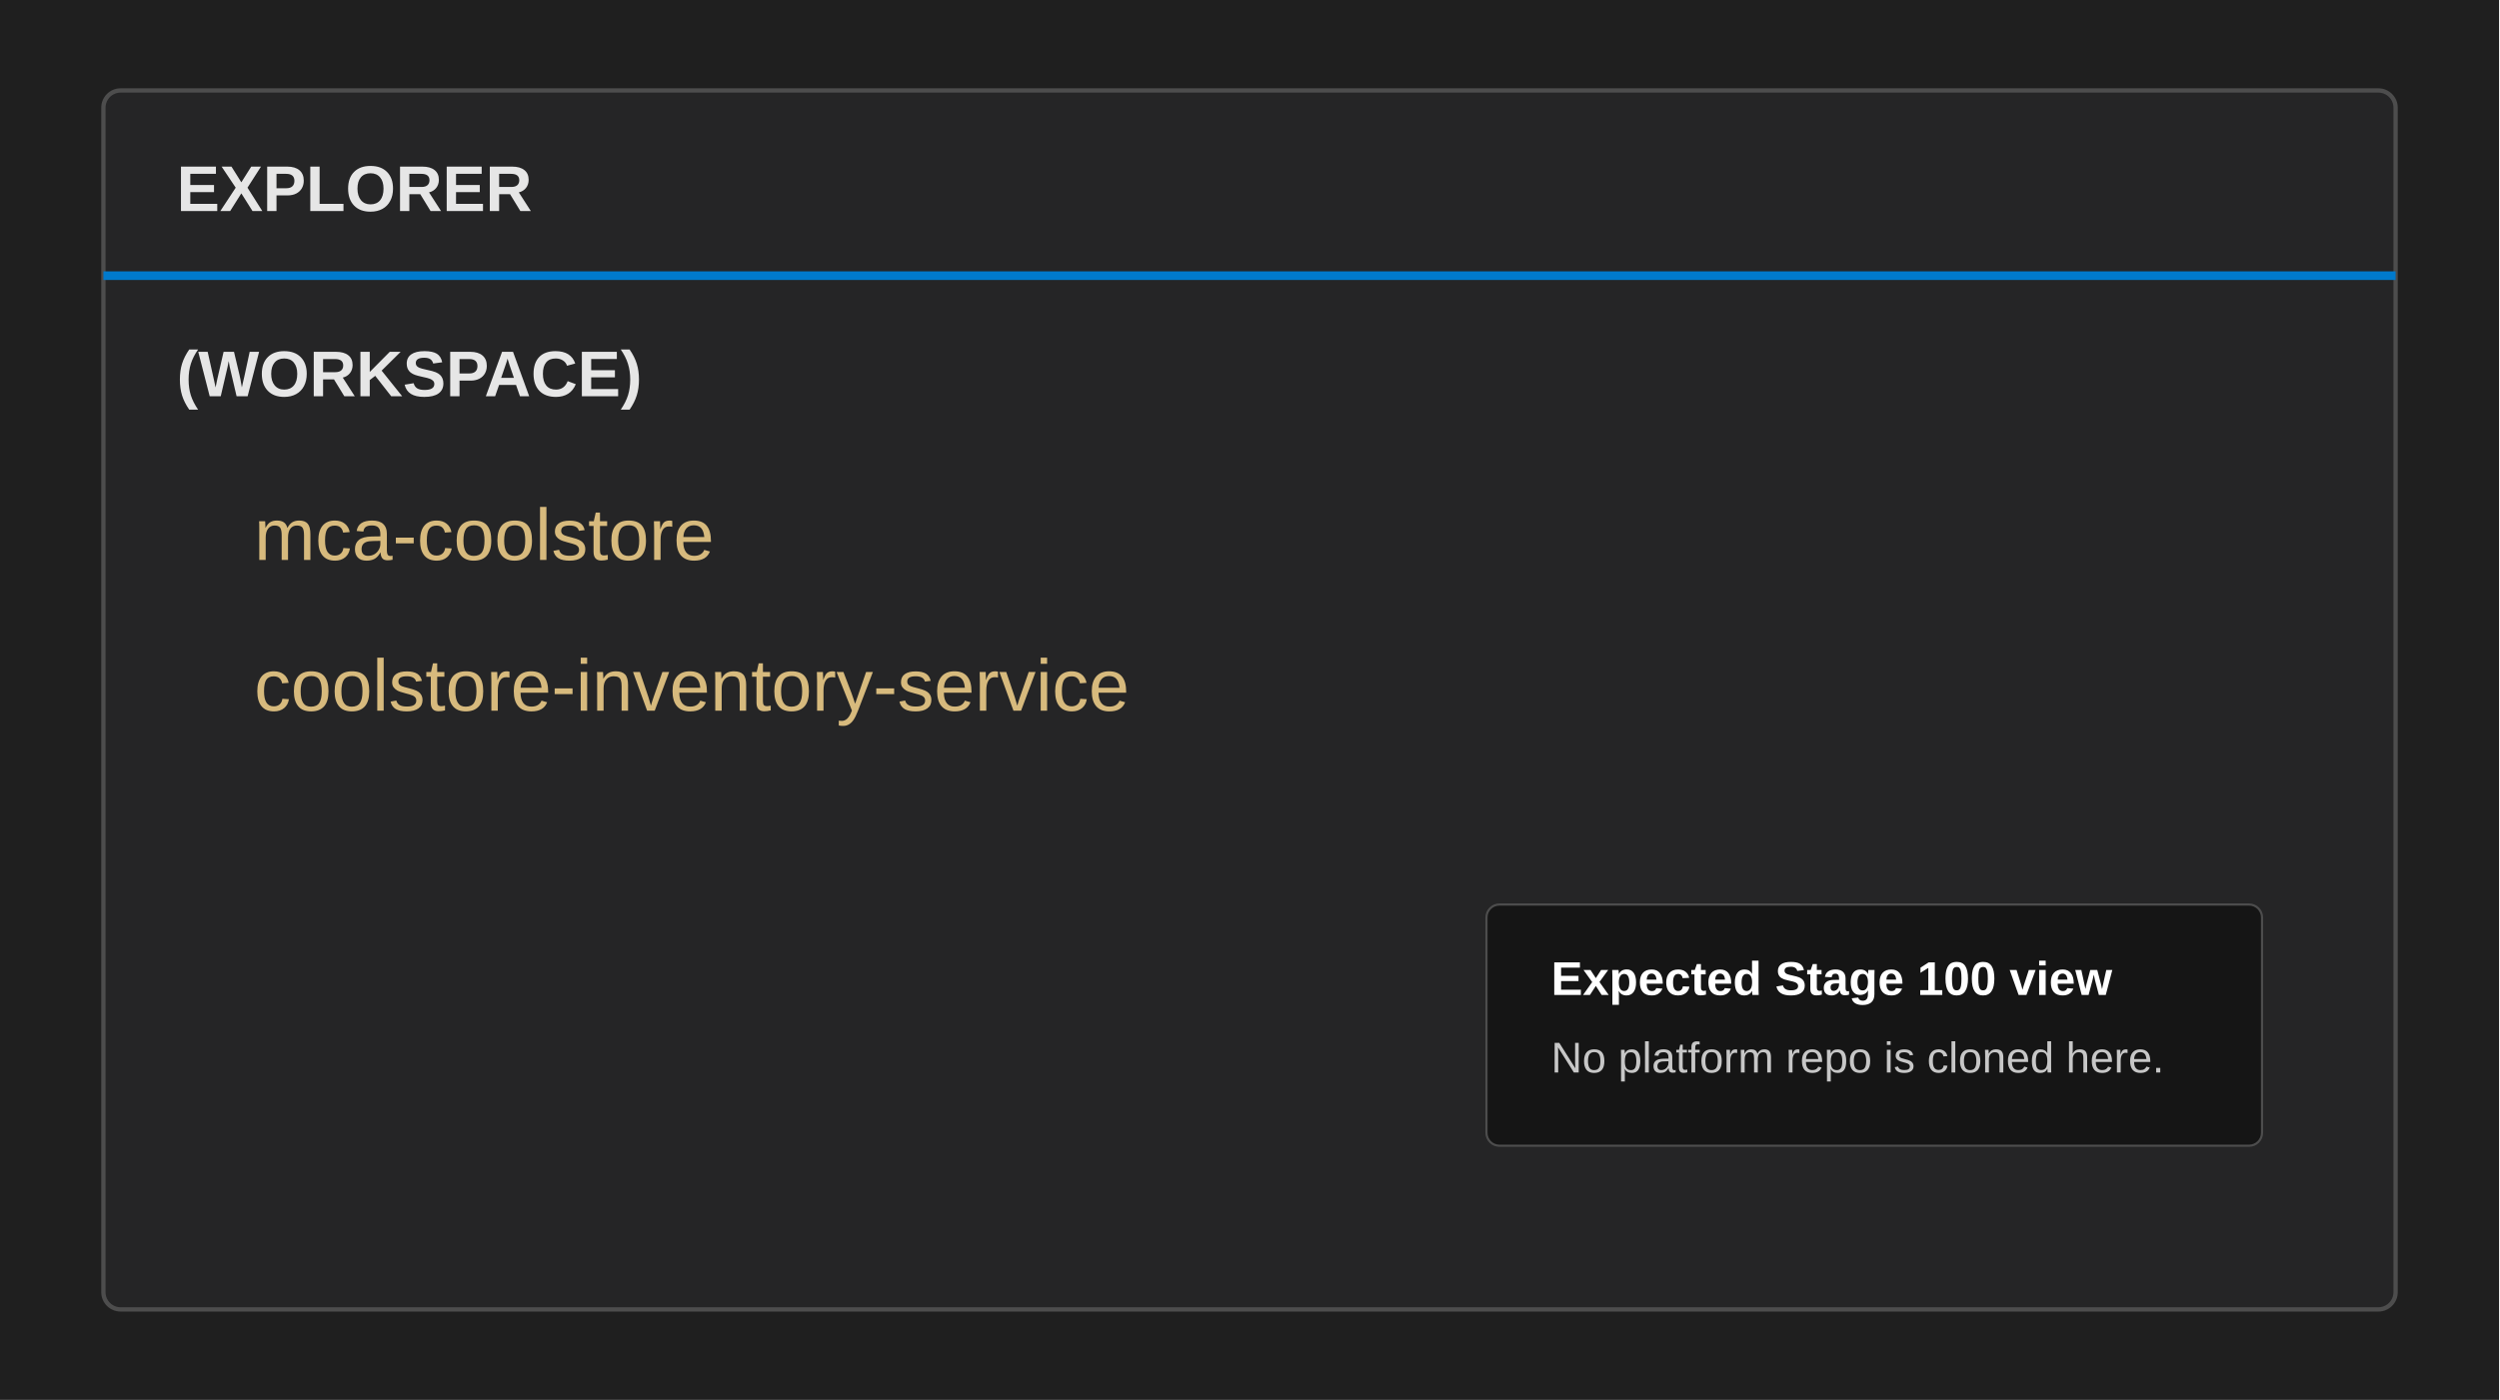
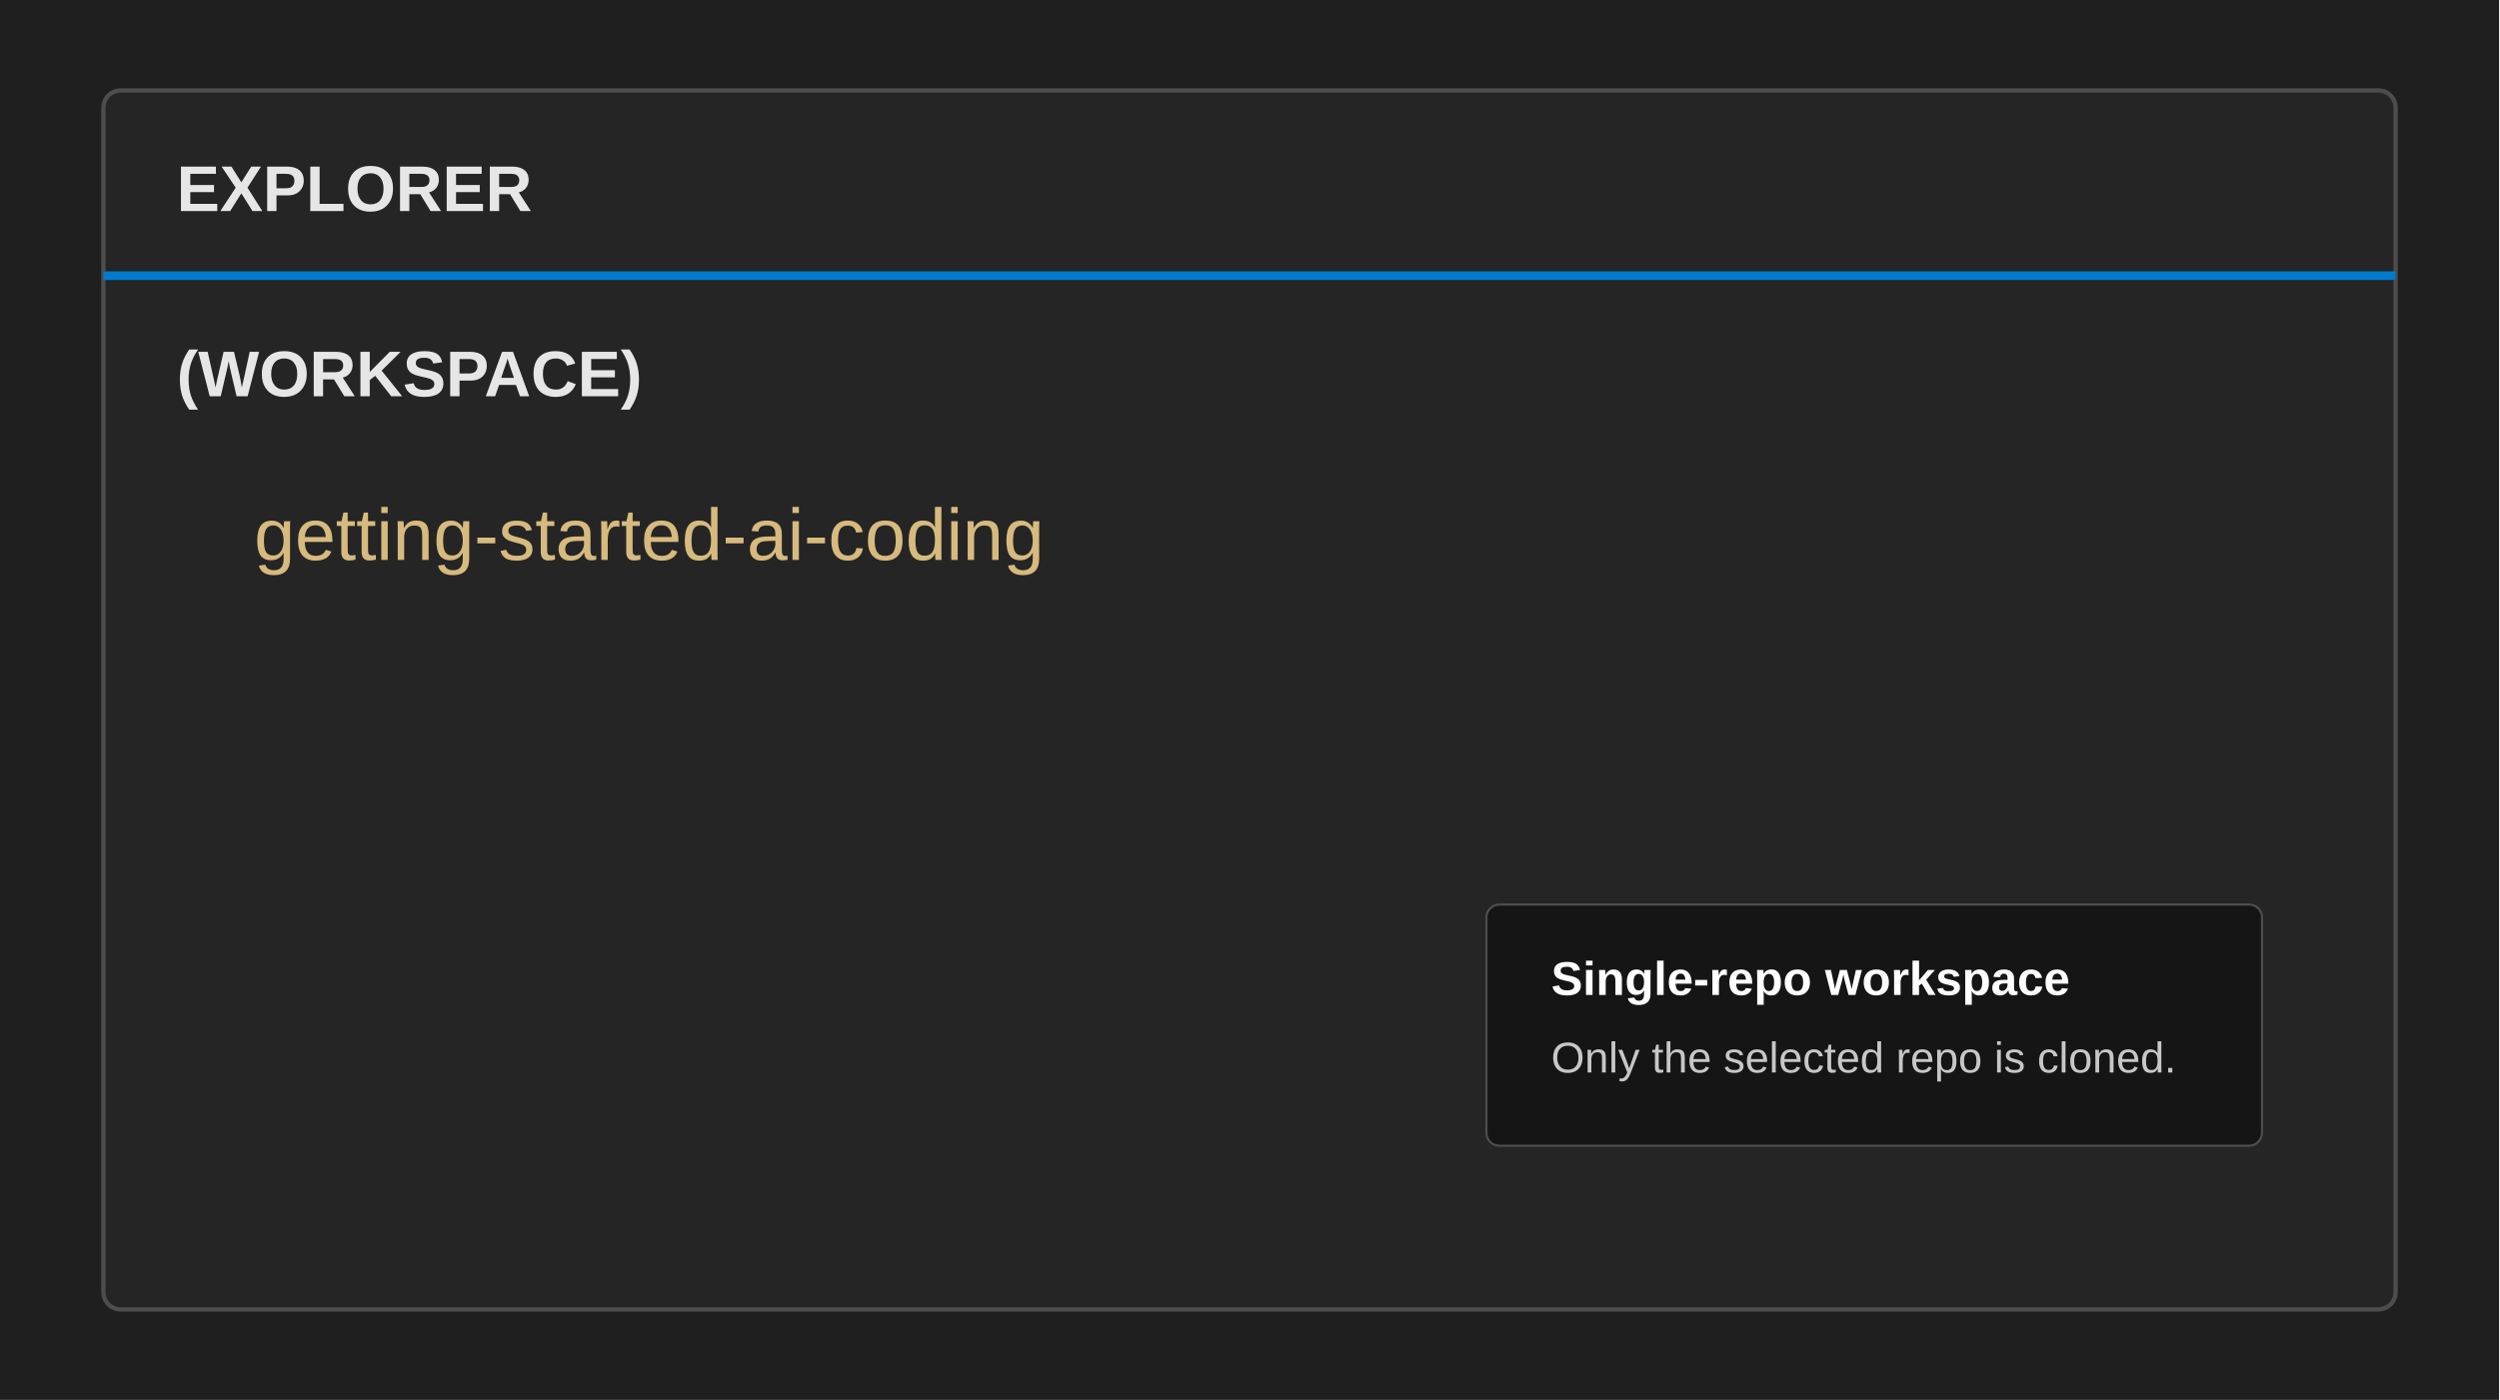
<svg xmlns="http://www.w3.org/2000/svg" width="1160" height="650" viewBox="0 0 1160 650" role="img" aria-labelledby="title desc">
  <rect width="1160" height="650" fill="#1f1f1f" />
  <rect x="48" y="42" width="1064" height="566" rx="8" fill="#252526" stroke="#4d4d4d" stroke-width="2" />
  <text x="82" y="98" font-family="Arial, sans-serif" font-size="30" fill="#e6e6e6" font-weight="700">EXPLORER</text>
  <line x1="48" y1="128" x2="1112" y2="128" stroke="#007acc" stroke-width="4" />
  <text x="82" y="184" font-family="Arial, sans-serif" font-size="30" fill="#e6e6e6" font-weight="700">(WORKSPACE)</text>
  <g font-family="Arial, sans-serif" font-size="34">
-     <text x="118" y="260" fill="#d7ba7d">mca-coolstore</text>
-     <text x="118" y="330" fill="#d7ba7d">coolstore-inventory-service</text>
+     <text x="118" y="260" fill="#d7ba7d">getting-started-ai-coding</text>
  </g>
  <rect x="690" y="420" width="360" height="112" rx="6" fill="#151515" stroke="#4d4d4d" />
-   <text x="720" y="462" font-family="Arial, sans-serif" font-size="22" fill="#ffffff" font-weight="700">Expected Stage 100 view</text>
-   <text x="720" y="498" font-family="Arial, sans-serif" font-size="20" fill="#c7c7c7">No platform repo is cloned here.</text>
+   <text x="720" y="462" font-family="Arial, sans-serif" font-size="22" fill="#ffffff" font-weight="700">Single-repo workspace</text>
+   <text x="720" y="498" font-family="Arial, sans-serif" font-size="20" fill="#c7c7c7">Only the selected repo is cloned.</text>
</svg>
